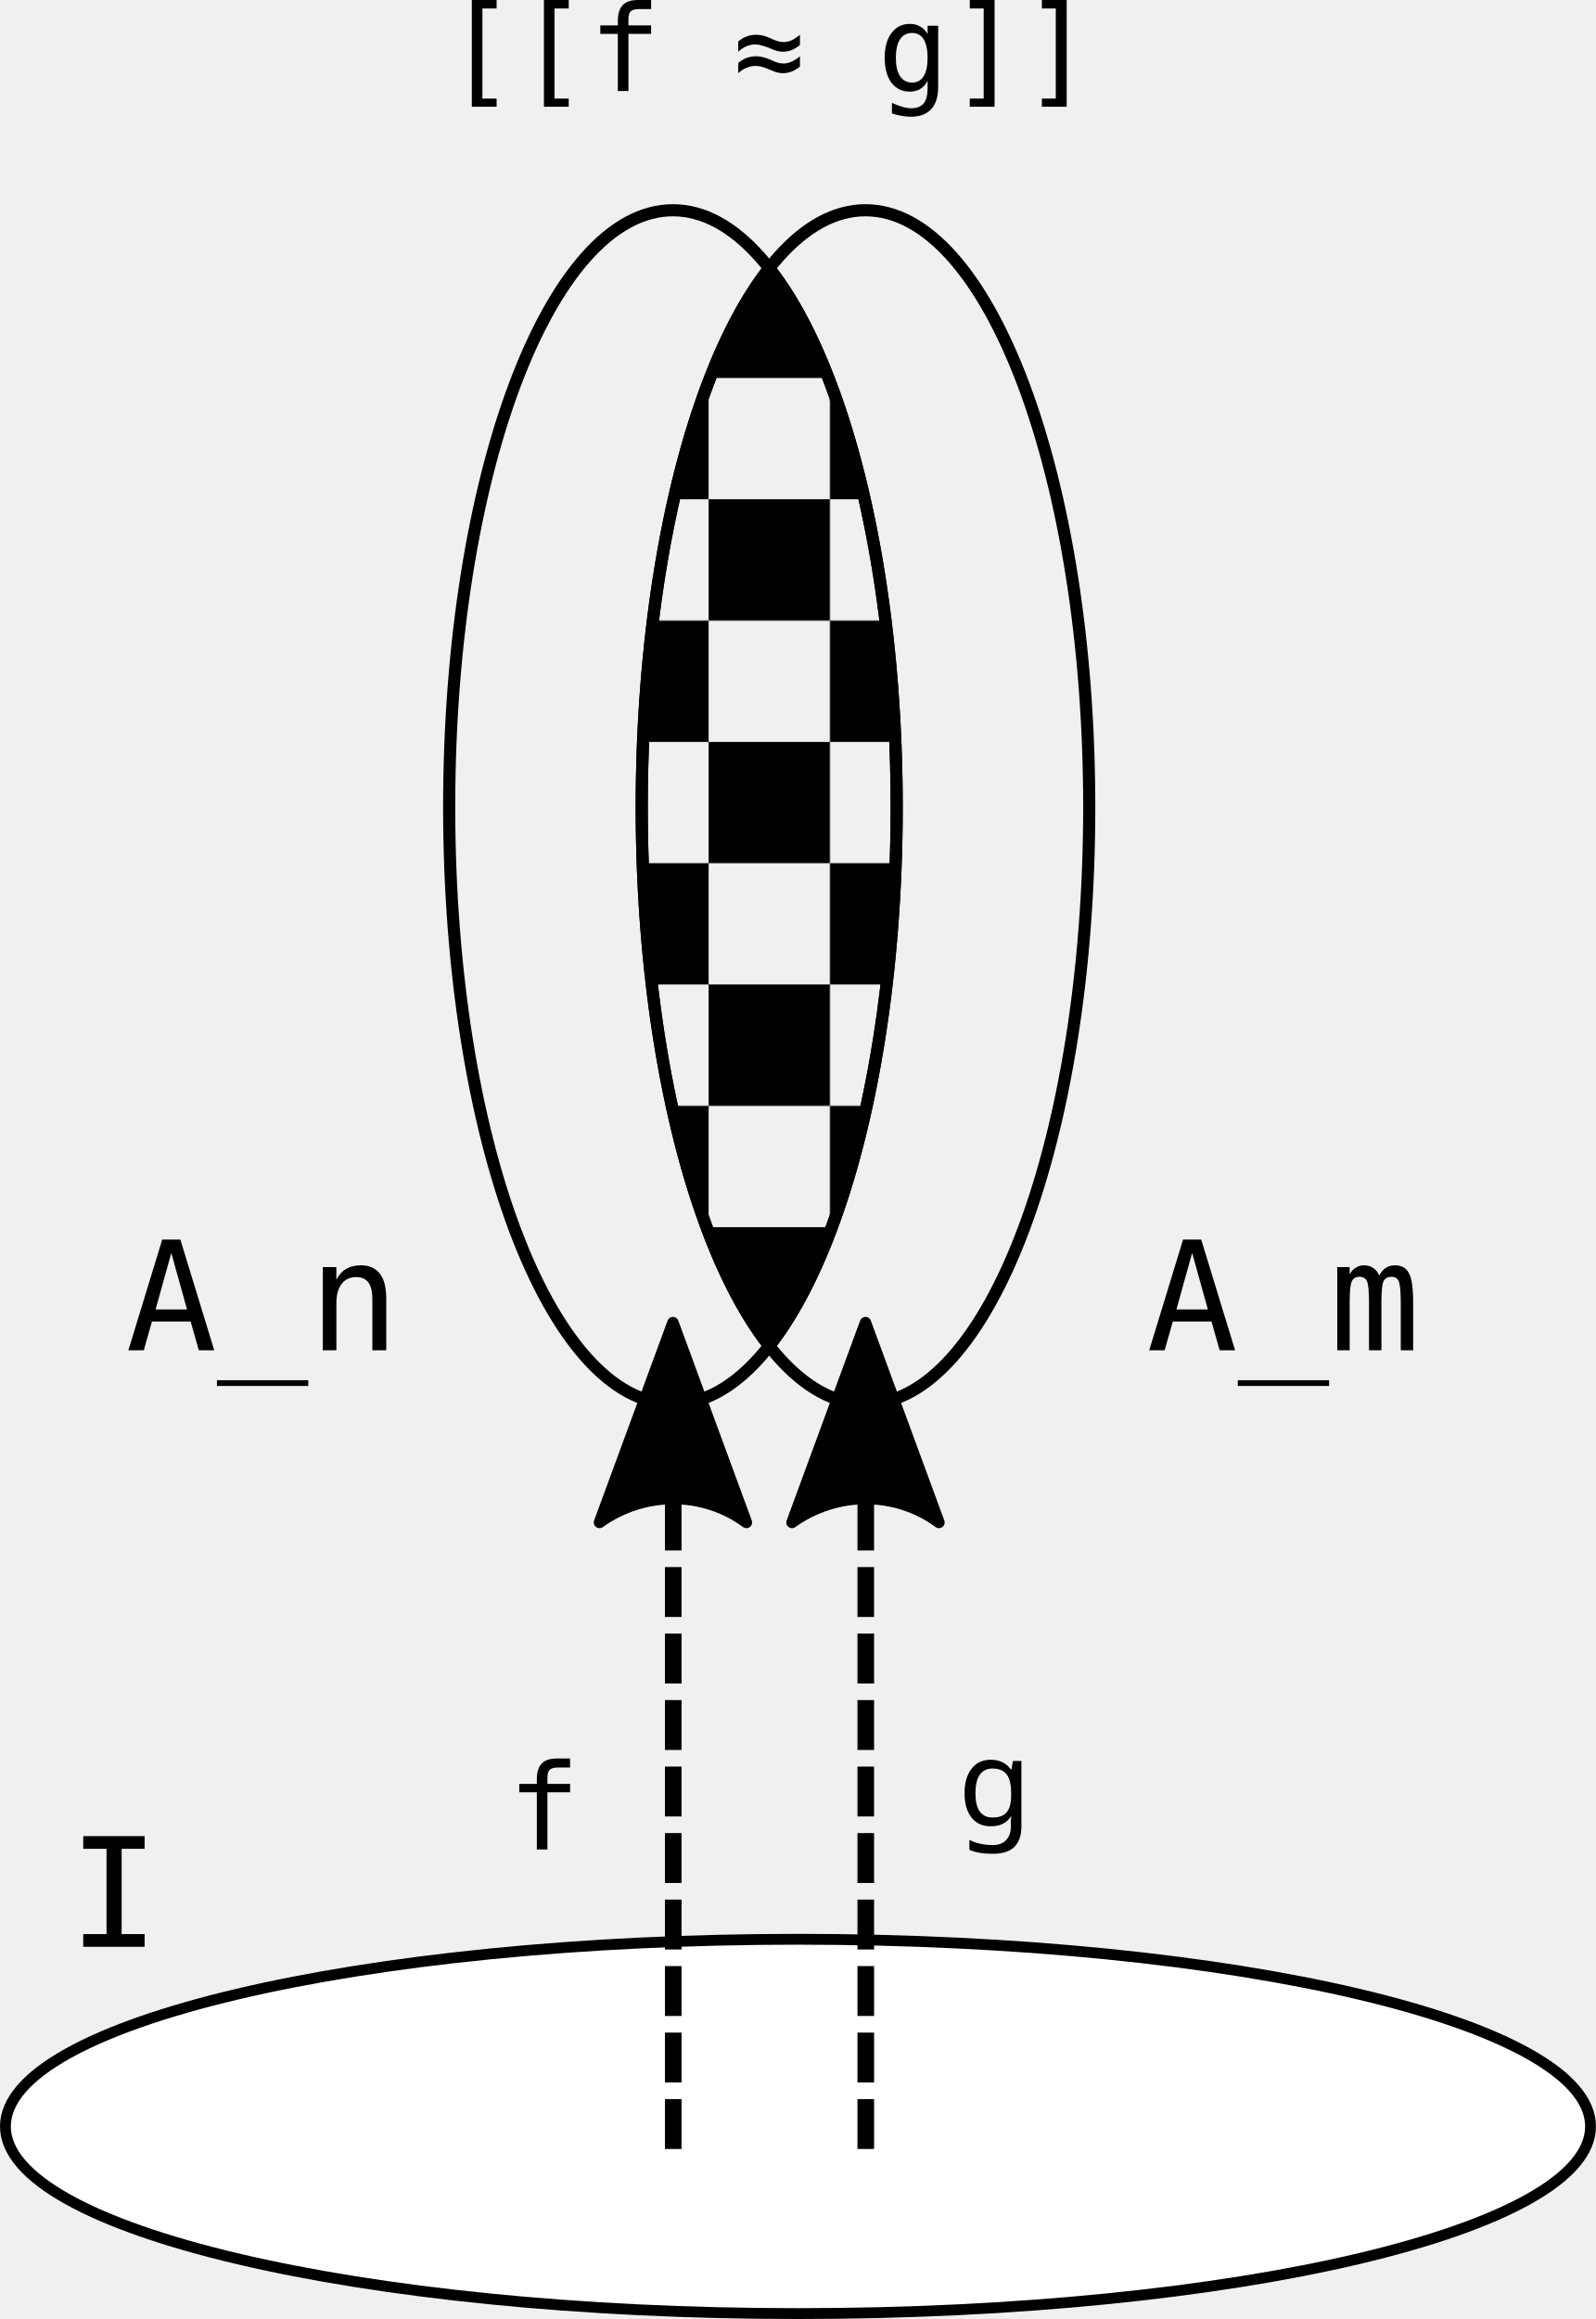
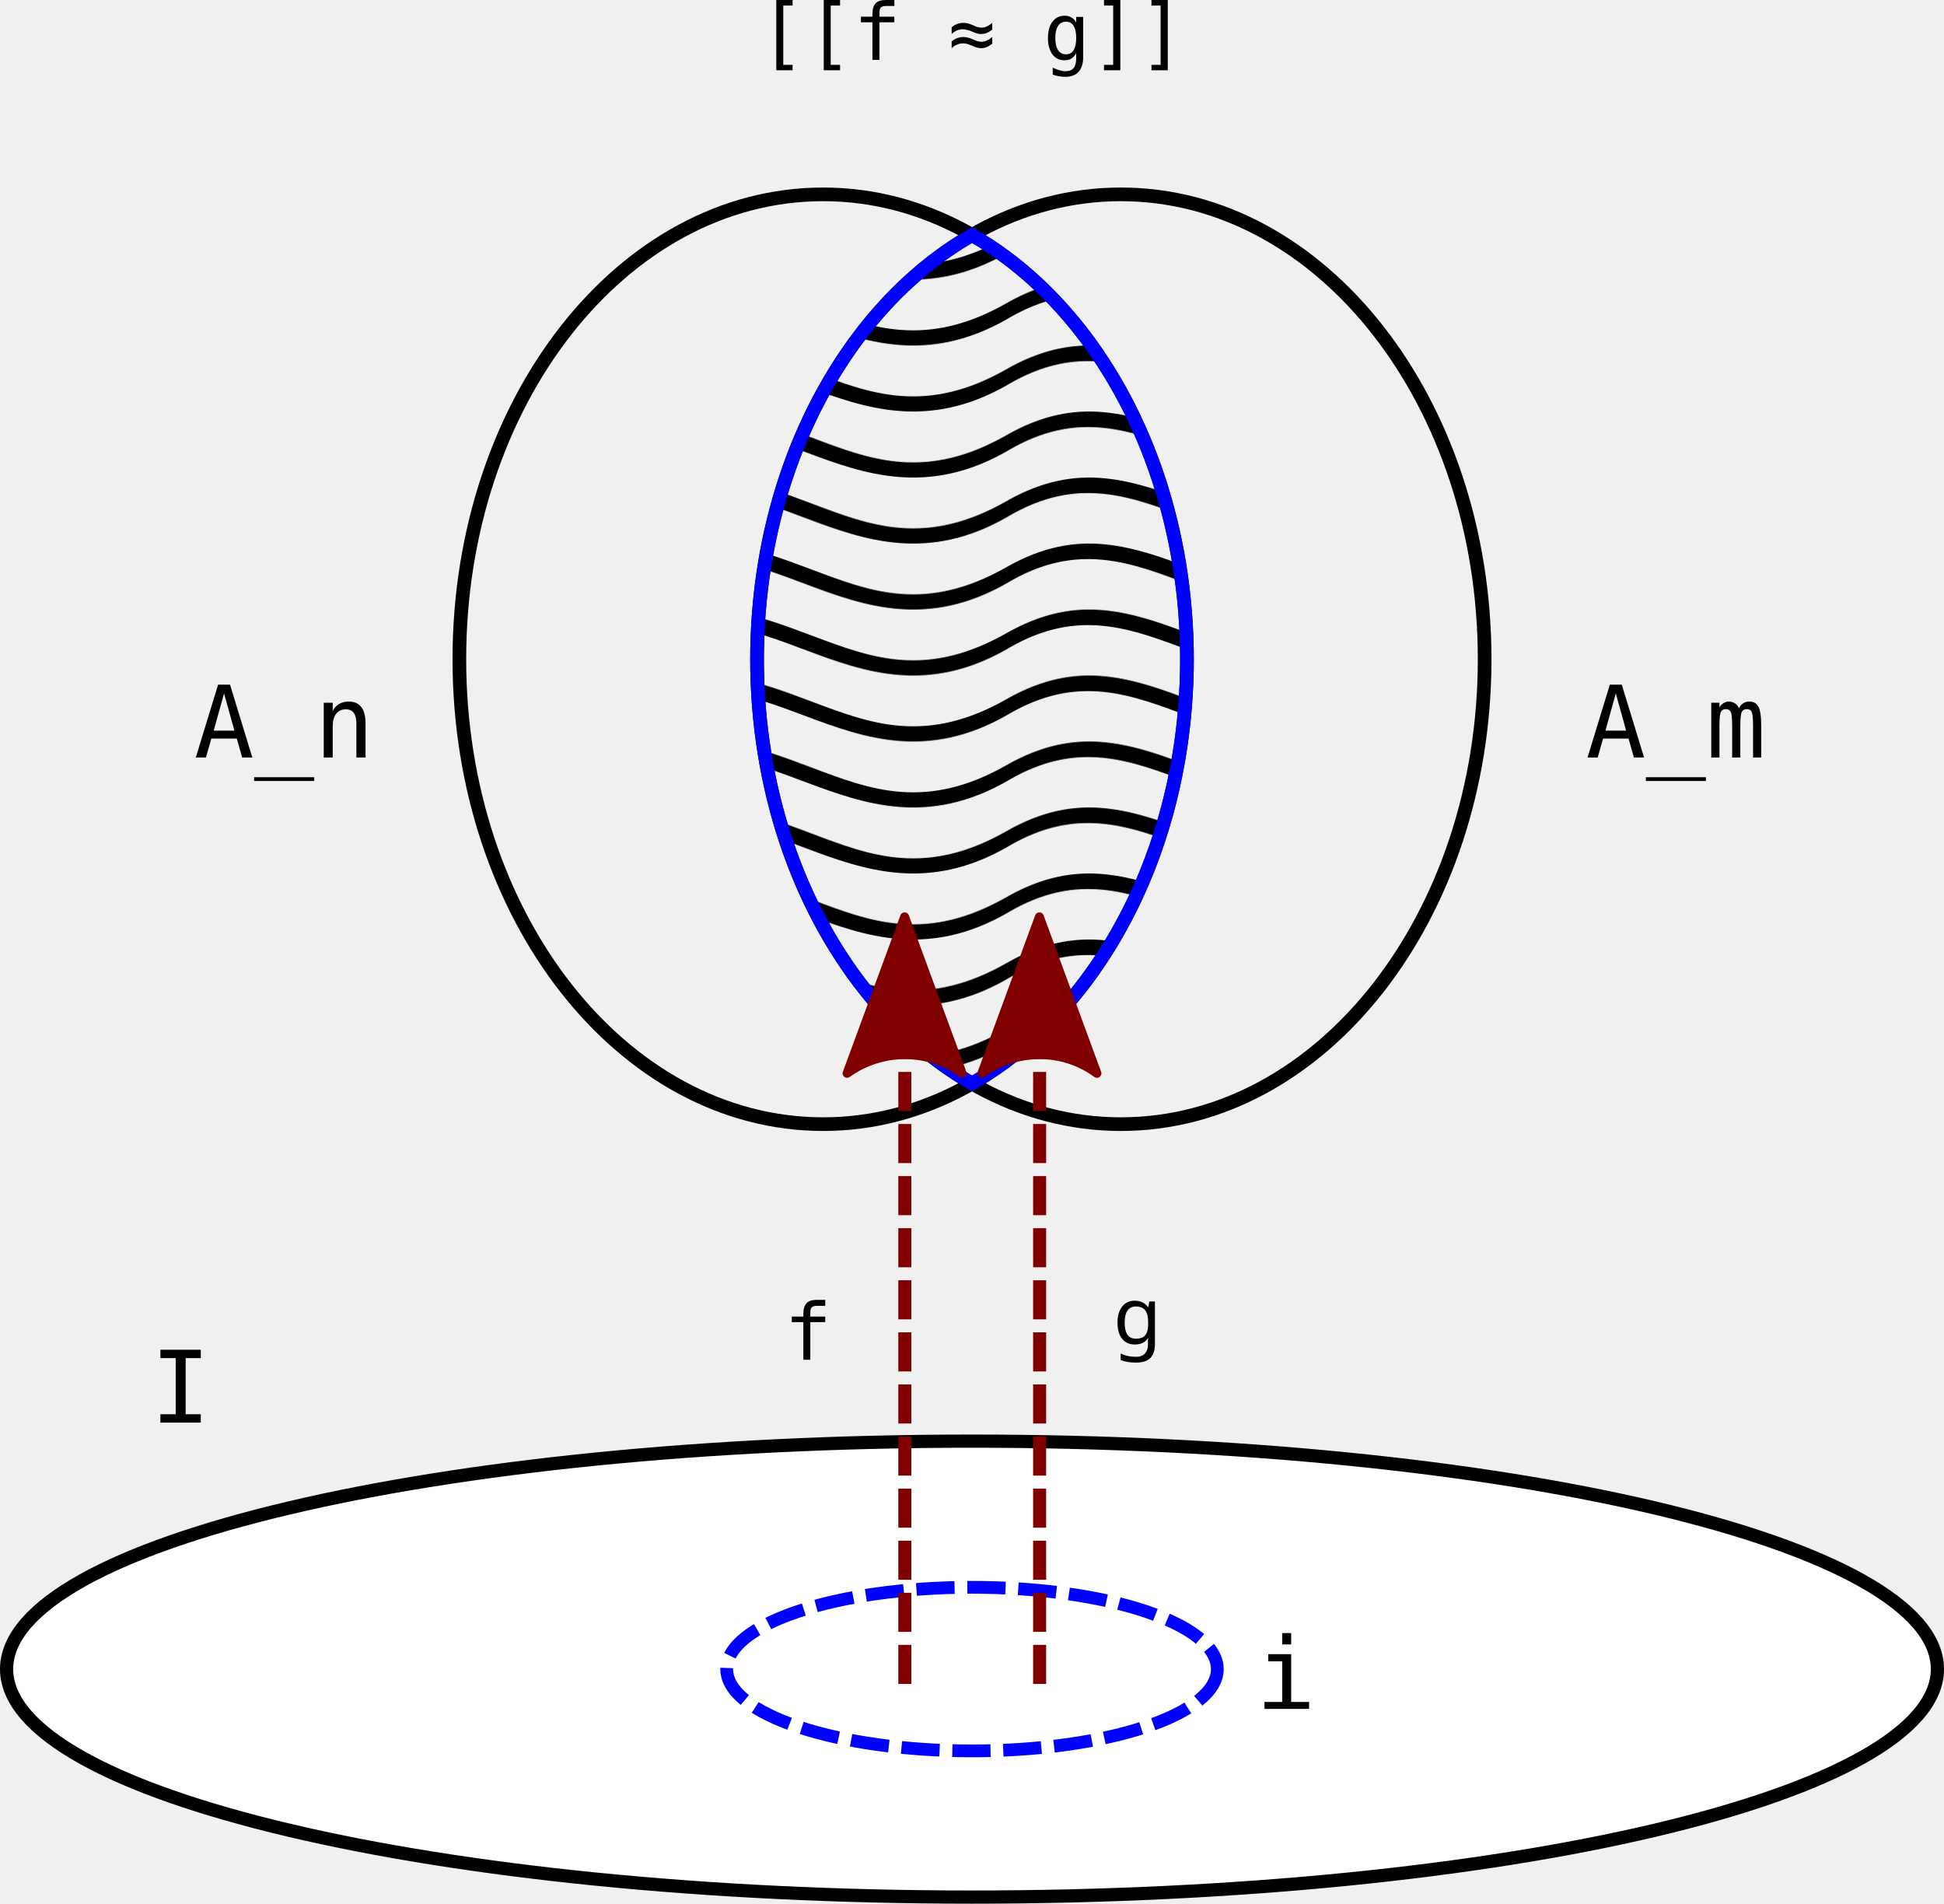
- <svg xmlns="http://www.w3.org/2000/svg" xmlns:xlink="http://www.w3.org/1999/xlink" width="82.48mm" height="119.817mm" viewBox="0 0 82.48 119.817" version="1.1" id="svg5">
+ <svg xmlns="http://www.w3.org/2000/svg" width="152.65mm" height="149.449mm" viewBox="0 0 152.65 149.449" version="1.1" id="svg5">
  <defs id="defs2">
-     <pattern xlink:href="#Checkerboard" id="pattern34122" patternTransform="matrix(6.267789,0,0,6.267789,32.60593,44.40076)" />
-     <pattern xlink:href="#pattern32980" id="pattern33072" patternTransform="matrix(6.267789,0,0,11.77208,43.1688,-26.08102)" />
-     <pattern xlink:href="#pattern32980" id="pattern33068" patternTransform="matrix(6.267789,0,0,11.77208,33.21869,-26.08102)" />
-     <pattern xlink:href="#pattern3762" id="pattern32980" patternTransform="matrix(10,0,0,18.78188,17.40979,-112.4508)" />
+     <pattern patternUnits="userSpaceOnUse" width="30.066" height="5.181" id="Wavy">
+       <path style="fill:black;stroke:none;" d="M 7.597,0.061 C 5.079,-0.187 2.656,0.302 -0.01,1.788 L -0.01,3.061 C 2.773,1.431 5.173,1.052 7.472,1.280 C 9.770,1.508 11.969,2.361 14.253,3.218 C 18.820,4.931 23.804,6.676 30.066,3.061 L 30.062,1.788 C 23.622,5.497 19.246,3.770 14.691,2.061 C 12.413,1.207 10.115,0.311 7.597,0.061 z " id="path8188" />
+     </pattern>
    <marker style="overflow:visible" id="Arrow2Lend" refX="0" refY="0" orient="auto">
      <path transform="matrix(-1.1,0,0,-1.1,-1.1,0)" d="M 8.719,4.034 -2.207,0.016 8.719,-4.002 c -1.745,2.372 -1.735,5.617 -6e-7,8.035 z" style="fill:context-stroke;fill-rule:evenodd;stroke:context-stroke;stroke-width:0.625;stroke-linejoin:round" id="path3785" />
    </marker>
-     <pattern xlink:href="#pattern3754" id="pattern3762" patternTransform="matrix(10,0,0,15.00299,17.40979,-63.73242)" />
-     <pattern xlink:href="#Strips1_2" id="pattern3754" patternTransform="matrix(10,0,0,10,1.534792,0.767396)" />
-     <pattern patternUnits="userSpaceOnUse" width="3" height="1" patternTransform="translate(0,0) scale(10,10)" id="Strips1_2">
-       <rect style="fill:black;stroke:none" x="0" y="-0.5" width="1" height="2" id="rect2498" />
-     </pattern>
-     <pattern patternUnits="userSpaceOnUse" width="2" height="2" patternTransform="translate(0,0) scale(10,10)" id="Checkerboard">
-       <rect style="fill:black;stroke:none" x="0" y="0" width="1" height="1" id="rect2561" />
-       <rect style="fill:black;stroke:none" x="1" y="1" width="1" height="1" id="rect2563" />
-     </pattern>
  </defs>
-   <g id="layer1" transform="translate(-46.12367,-56.21083)">
-     <ellipse style="fill:#ffffff;stroke:#000000;stroke-width:0.56;stroke-miterlimit:4;stroke-dasharray:none" id="path1030" cx="87.364" cy="166.078" rx="40.96" ry="9.67" />
-     <ellipse style="fill:none;stroke:#000000;stroke-width:0.627;stroke-miterlimit:4;stroke-dasharray:none" id="path1134" cx="80.901" cy="97.911" rx="11.564" ry="30.837" />
-     <ellipse style="fill:none;stroke:#000000;stroke-width:0.627;stroke-miterlimit:4;stroke-dasharray:none" id="ellipse1216" cx="90.852" cy="97.911" rx="11.564" ry="30.837" />
-     <path id="path1134-6" style="fill:url(#pattern34122);fill-opacity:1;stroke:#000000;stroke-width:0.627;stroke-miterlimit:4;stroke-dasharray:none" d="M 85.881,70.084 A 11.564,30.837 0 0 0 79.288,97.914 11.564,30.837 0 0 0 85.877,125.739 11.564,30.837 0 0 0 92.465,97.914 11.564,30.837 0 0 0 85.881,70.084 Z" />
-     <path style="fill:url(#pattern33072);fill-opacity:1;stroke:#000000;stroke-width:0.859;stroke-linecap:butt;stroke-linejoin:miter;stroke-miterlimit:4;stroke-dasharray:2.577, 0.859;stroke-dashoffset:0;stroke-opacity:1;marker-end:url(#Arrow2Lend)" d="M 90.867,167.243 V 125.688" id="path3756" />
-     <text xml:space="preserve" style="font-size:7.836px;line-height:1.25;font-family:sans-serif;stroke-width:0.098" x="49.661" y="156.798" id="text5618">
-       <tspan id="tspan5616" style="font-style:normal;font-variant:normal;font-weight:normal;font-stretch:normal;font-family:monospace;-inkscape-font-specification:monospace;stroke-width:0.098" x="49.661" y="156.798">I</tspan>
+   <g id="layer1" transform="translate(-11.03876,-35.04416)">
+     <ellipse style="fill:#ffffff;stroke:#000000;stroke-width:1.036;stroke-miterlimit:4;stroke-dasharray:none" id="path1030" cx="87.364" cy="166.078" rx="75.807" ry="17.897" />
+     <ellipse style="fill:#ffffff;stroke:#0000ff;stroke-width:1;stroke-dasharray:3, 1" id="path886" cx="87.364" cy="166.078" rx="19.263" ry="6.421" />
+     <text xml:space="preserve" style="font-size:7.836px;line-height:1.25;font-family:sans-serif;stroke-width:0.098" x="22.867" y="146.727" id="text5618">
+       <tspan id="tspan5616" style="font-style:normal;font-variant:normal;font-weight:normal;font-stretch:normal;font-family:monospace;-inkscape-font-specification:monospace;stroke-width:0.098" x="22.867" y="146.727">I</tspan>
    </text>
-     <text xml:space="preserve" style="font-size:6.191px;line-height:1.25;font-family:sans-serif;stroke-width:0.166" x="72.367" y="151.771" id="text9694">
-       <tspan id="tspan9692" style="font-style:normal;font-variant:normal;font-weight:normal;font-stretch:normal;font-size:6.191px;font-family:monospace;-inkscape-font-specification:monospace;stroke-width:0.166" x="72.367" y="151.771">f</tspan>
+     <text xml:space="preserve" style="font-size:6.191px;line-height:1.25;font-family:sans-serif;stroke-width:0.166" x="72.622" y="141.795" id="text9694">
+       <tspan id="tspan9692" style="font-style:normal;font-variant:normal;font-weight:normal;font-stretch:normal;font-size:6.191px;font-family:monospace;-inkscape-font-specification:monospace;stroke-width:0.166" x="72.622" y="141.795">f</tspan>
    </text>
-     <text xml:space="preserve" style="font-size:6.191px;line-height:1.25;font-family:sans-serif;stroke-width:0.166" x="95.63" y="150.509" id="text16794">
-       <tspan id="tspan16792" style="font-style:normal;font-variant:normal;font-weight:normal;font-stretch:normal;font-size:6.191px;font-family:g;-inkscape-font-specification:g;stroke-width:0.166" x="95.63" y="150.509">g</tspan>
+     <text xml:space="preserve" style="font-size:6.191px;line-height:1.25;font-family:sans-serif;stroke-width:0.166" x="98.444" y="140.533" id="text16794">
+       <tspan id="tspan16792" style="font-style:normal;font-variant:normal;font-weight:normal;font-stretch:normal;font-size:6.191px;font-family:g;-inkscape-font-specification:g;stroke-width:0.166" x="98.444" y="140.533">g</tspan>
    </text>
-     <text xml:space="preserve" style="font-size:6.191px;line-height:1.25;font-family:sans-serif;stroke-width:0.166" x="69.103" y="60.915" id="text19490">
-       <tspan id="tspan19488" style="font-style:normal;font-variant:normal;font-weight:normal;font-stretch:normal;font-size:6.191px;font-family:monospace;-inkscape-font-specification:monospace;stroke-width:0.166" x="69.103" y="60.915">[[f ≈ g]]</tspan>
+     <text xml:space="preserve" style="font-size:6.191px;line-height:1.25;font-family:sans-serif;stroke-width:0.166" x="70.59" y="39.748" id="text19490">
+       <tspan id="tspan19488" style="font-style:normal;font-variant:normal;font-weight:normal;font-stretch:normal;font-size:6.191px;font-family:monospace;-inkscape-font-specification:monospace;stroke-width:0.166" x="70.59" y="39.748">[[f ≈ g]]</tspan>
    </text>
-     <path style="fill:url(#pattern33068);fill-opacity:1;stroke:#000000;stroke-width:0.859;stroke-linecap:butt;stroke-linejoin:miter;stroke-miterlimit:4;stroke-dasharray:2.577, 0.859;stroke-dashoffset:0;stroke-opacity:1;marker-end:url(#Arrow2Lend)" d="M 80.917,167.243 V 125.688" id="path33062" />
    <text xml:space="preserve" style="font-size:21.167px;line-height:1.25;font-family:sans-serif;stroke-width:0.265" x="55.077" y="130.648" id="text35604">
      <tspan id="tspan35602" style="stroke-width:0.265" x="55.077" y="130.648" />
    </text>
-     <text xml:space="preserve" style="font-size:7.836px;line-height:1.25;font-family:sans-serif;stroke-width:0.098" x="52.619" y="125.975" id="text36942">
-       <tspan id="tspan36940" style="font-style:normal;font-variant:normal;font-weight:normal;font-stretch:normal;font-family:monospace;-inkscape-font-specification:monospace;stroke-width:0.098" x="52.619" y="125.975">A_n</tspan>
+     <text xml:space="preserve" style="font-size:7.836px;line-height:1.25;font-family:sans-serif;stroke-width:0.098" x="26.272" y="94.511" id="text36942">
+       <tspan id="tspan36940" style="font-style:normal;font-variant:normal;font-weight:normal;font-stretch:normal;font-family:monospace;-inkscape-font-specification:monospace;stroke-width:0.098" x="26.272" y="94.511">A_n</tspan>
    </text>
-     <text xml:space="preserve" style="font-size:7.836px;line-height:1.25;font-family:sans-serif;stroke-width:0.098" x="105.375" y="125.975" id="text41314">
-       <tspan id="tspan41312" style="font-style:normal;font-variant:normal;font-weight:normal;font-stretch:normal;font-family:monospace;-inkscape-font-specification:monospace;stroke-width:0.098" x="105.375" y="125.975">A_m</tspan>
+     <text xml:space="preserve" style="font-size:7.836px;line-height:1.25;font-family:sans-serif;stroke-width:0.098" x="135.56" y="94.511" id="text41314">
+       <tspan id="tspan41312" style="font-style:normal;font-variant:normal;font-weight:normal;font-stretch:normal;font-family:monospace;-inkscape-font-specification:monospace;stroke-width:0.098" x="135.56" y="94.511">A_m</tspan>
    </text>
+     <text xml:space="preserve" style="font-size:7.836px;line-height:1.25;font-family:sans-serif;stroke-width:0.098" x="109.646" y="169.205" id="text5039">
+       <tspan id="tspan5037" style="font-style:normal;font-variant:normal;font-weight:normal;font-stretch:normal;font-family:monospace;-inkscape-font-specification:monospace;stroke-width:0.098" x="109.646" y="169.205">i</tspan>
+     </text>
+     <g id="g7532">
+       <ellipse style="fill:none;stroke:#000000;stroke-width:1.072;stroke-miterlimit:4;stroke-dasharray:none" id="ellipse1216" cx="99.051" cy="86.799" rx="28.567" ry="36.497" />
+       <ellipse style="fill:none;stroke:#000000;stroke-width:1.072;stroke-miterlimit:4;stroke-dasharray:none" id="ellipse7321" cx="75.676" cy="86.799" rx="28.567" ry="36.497" />
+     </g>
+     <path id="ellipse1216-3" style="mix-blend-mode:normal;fill:url(#Wavy);fill-opacity:1;fill-rule:nonzero;stroke:#0000ff;stroke-width:1.072;stroke-miterlimit:4;stroke-dasharray:none" d="M 87.369,53.503 A 28.567,36.497 0 0 0 70.484,86.8 28.567,36.497 0 0 0 87.364,120.095 28.567,36.497 0 0 0 104.243,86.8 28.567,36.497 0 0 0 87.369,53.503 Z" />
+     <g id="g7413" transform="translate(1.806518)" style="fill:#800000;stroke:#800000">
+       <path style="fill:#800000;fill-opacity:1;stroke:#800000;stroke-width:1.022;stroke-linecap:butt;stroke-linejoin:miter;stroke-miterlimit:4;stroke-dasharray:3.067, 1.022;stroke-dashoffset:0;stroke-opacity:1;marker-end:url(#Arrow2Lend)" d="M 90.867,167.243 V 108.38" id="path3756" />
+       <path style="fill:#800000;fill-opacity:1;stroke:#800000;stroke-width:1.022;stroke-linecap:butt;stroke-linejoin:miter;stroke-miterlimit:4;stroke-dasharray:3.067, 1.022;stroke-dashoffset:0;stroke-opacity:1;marker-end:url(#Arrow2Lend)" d="M 80.283,167.243 V 108.38" id="path7403" />
+     </g>
  </g>
</svg>
